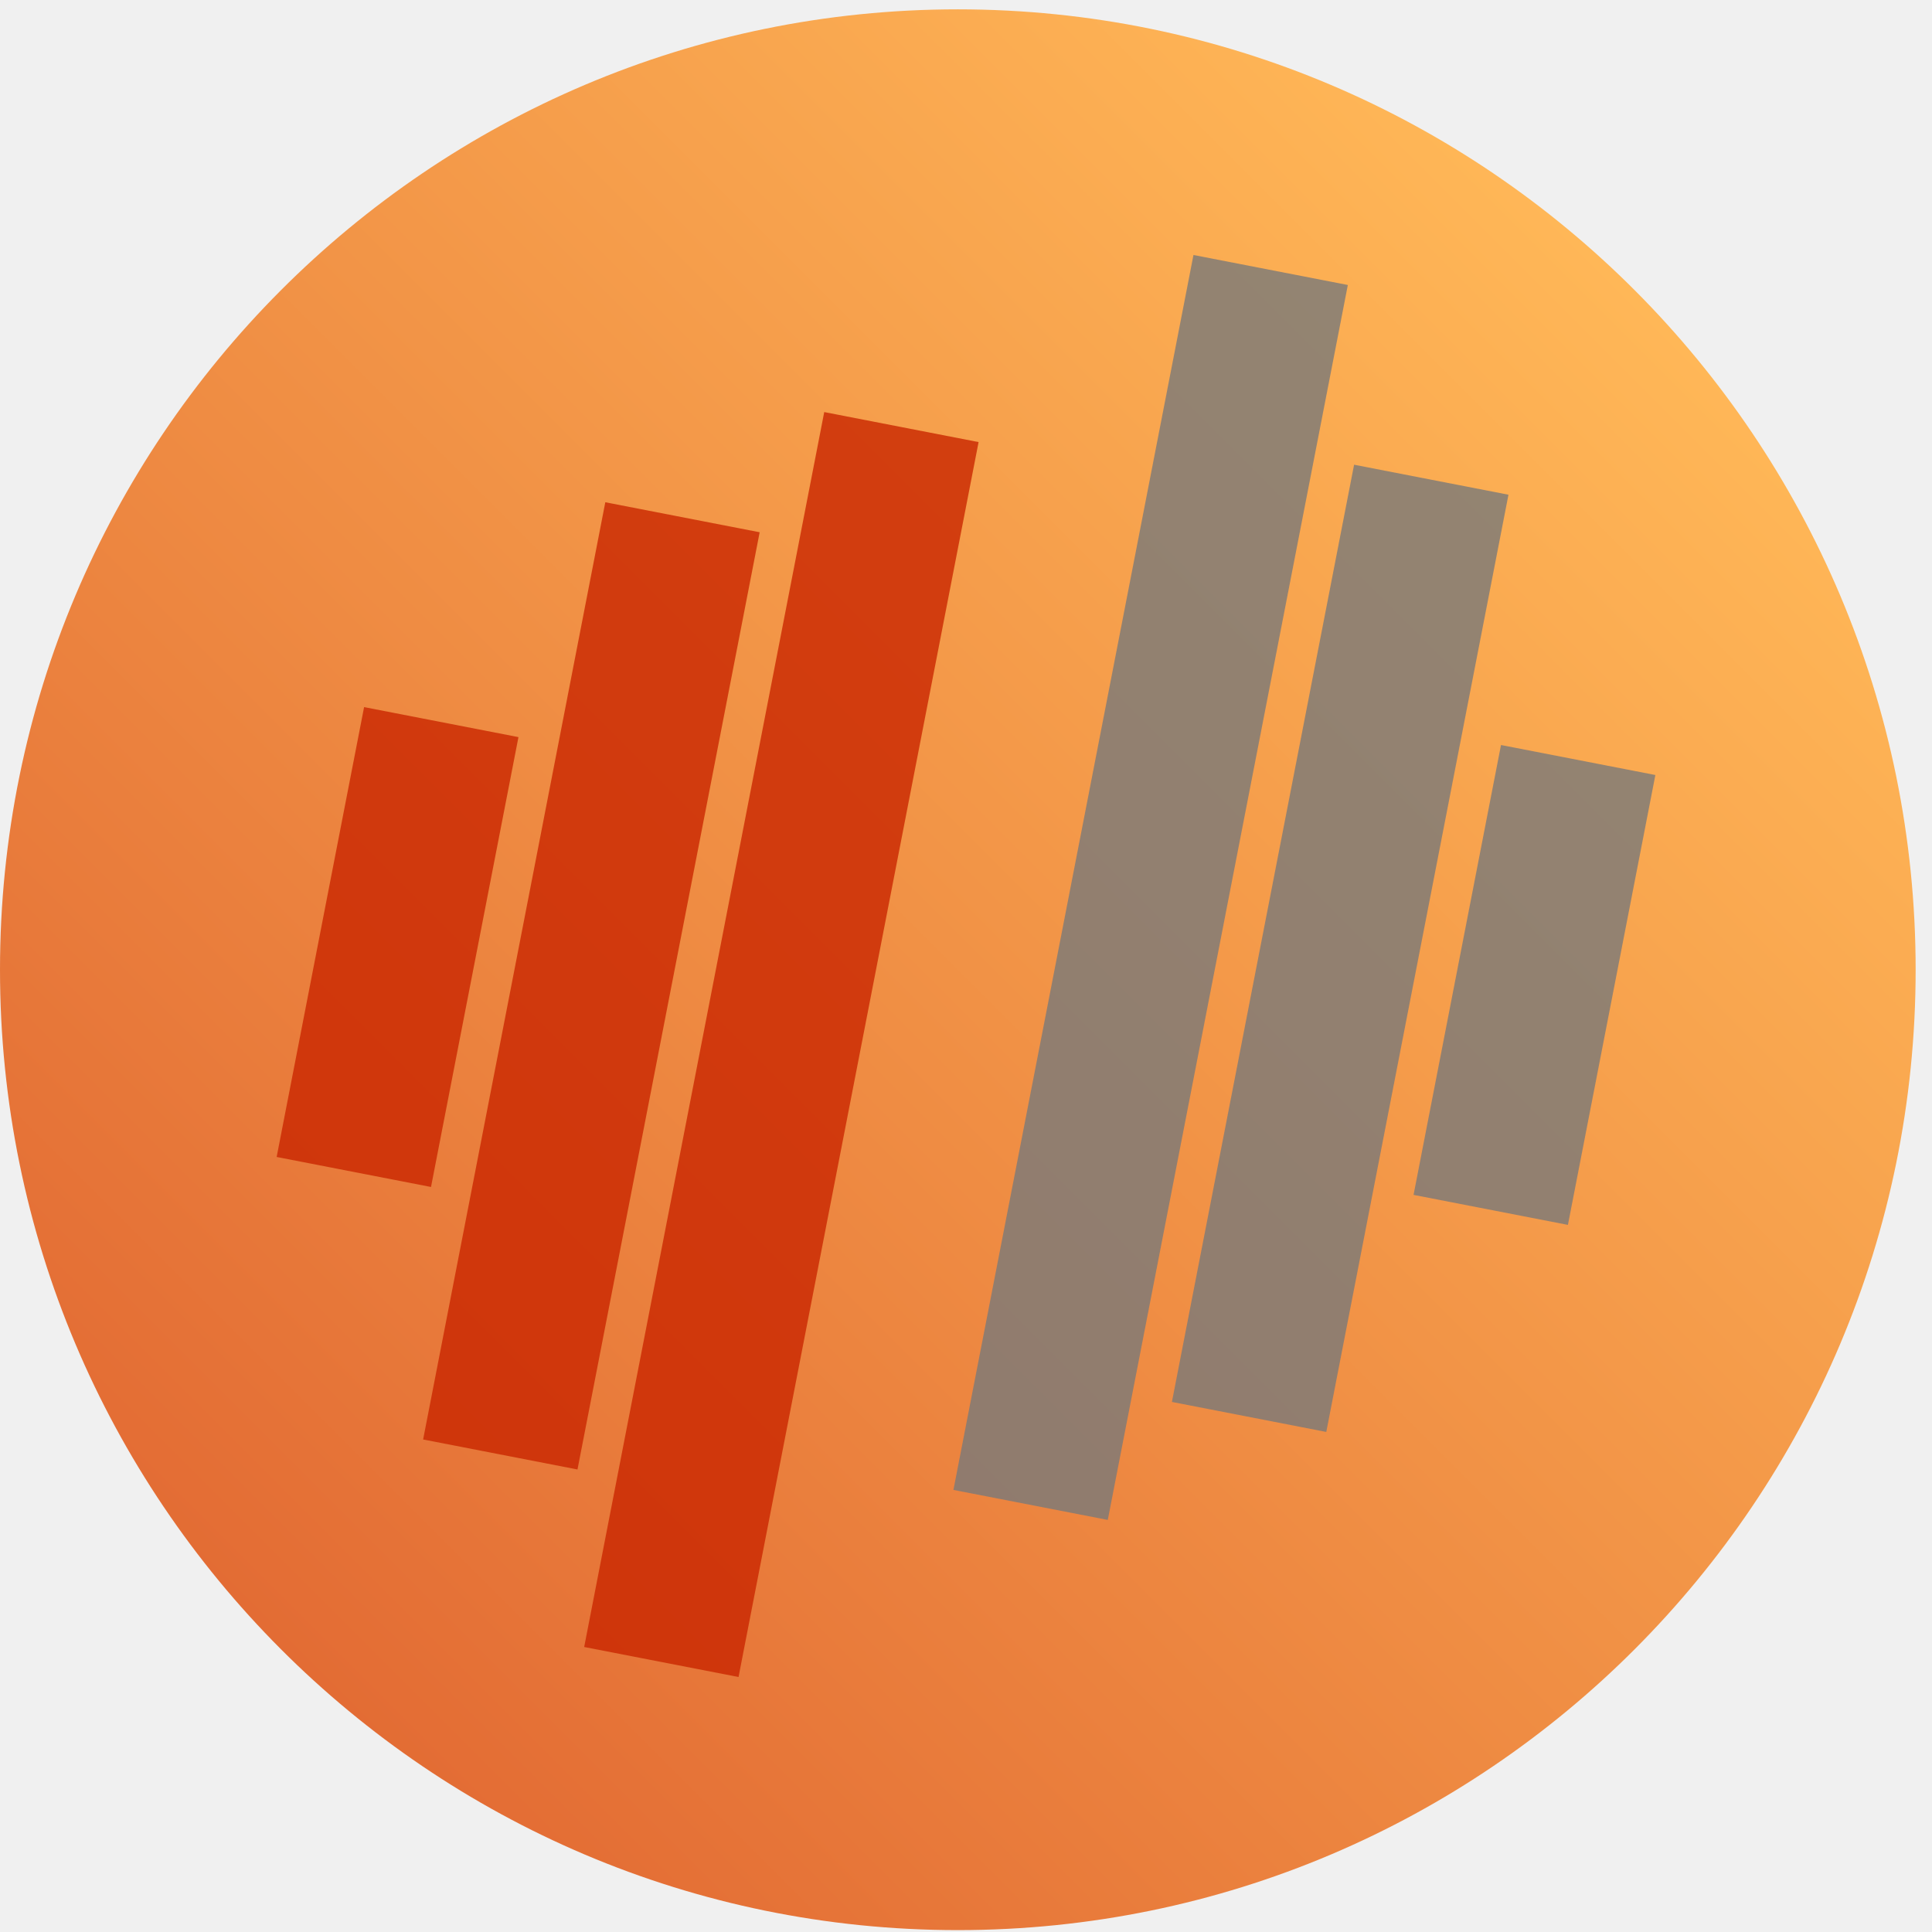
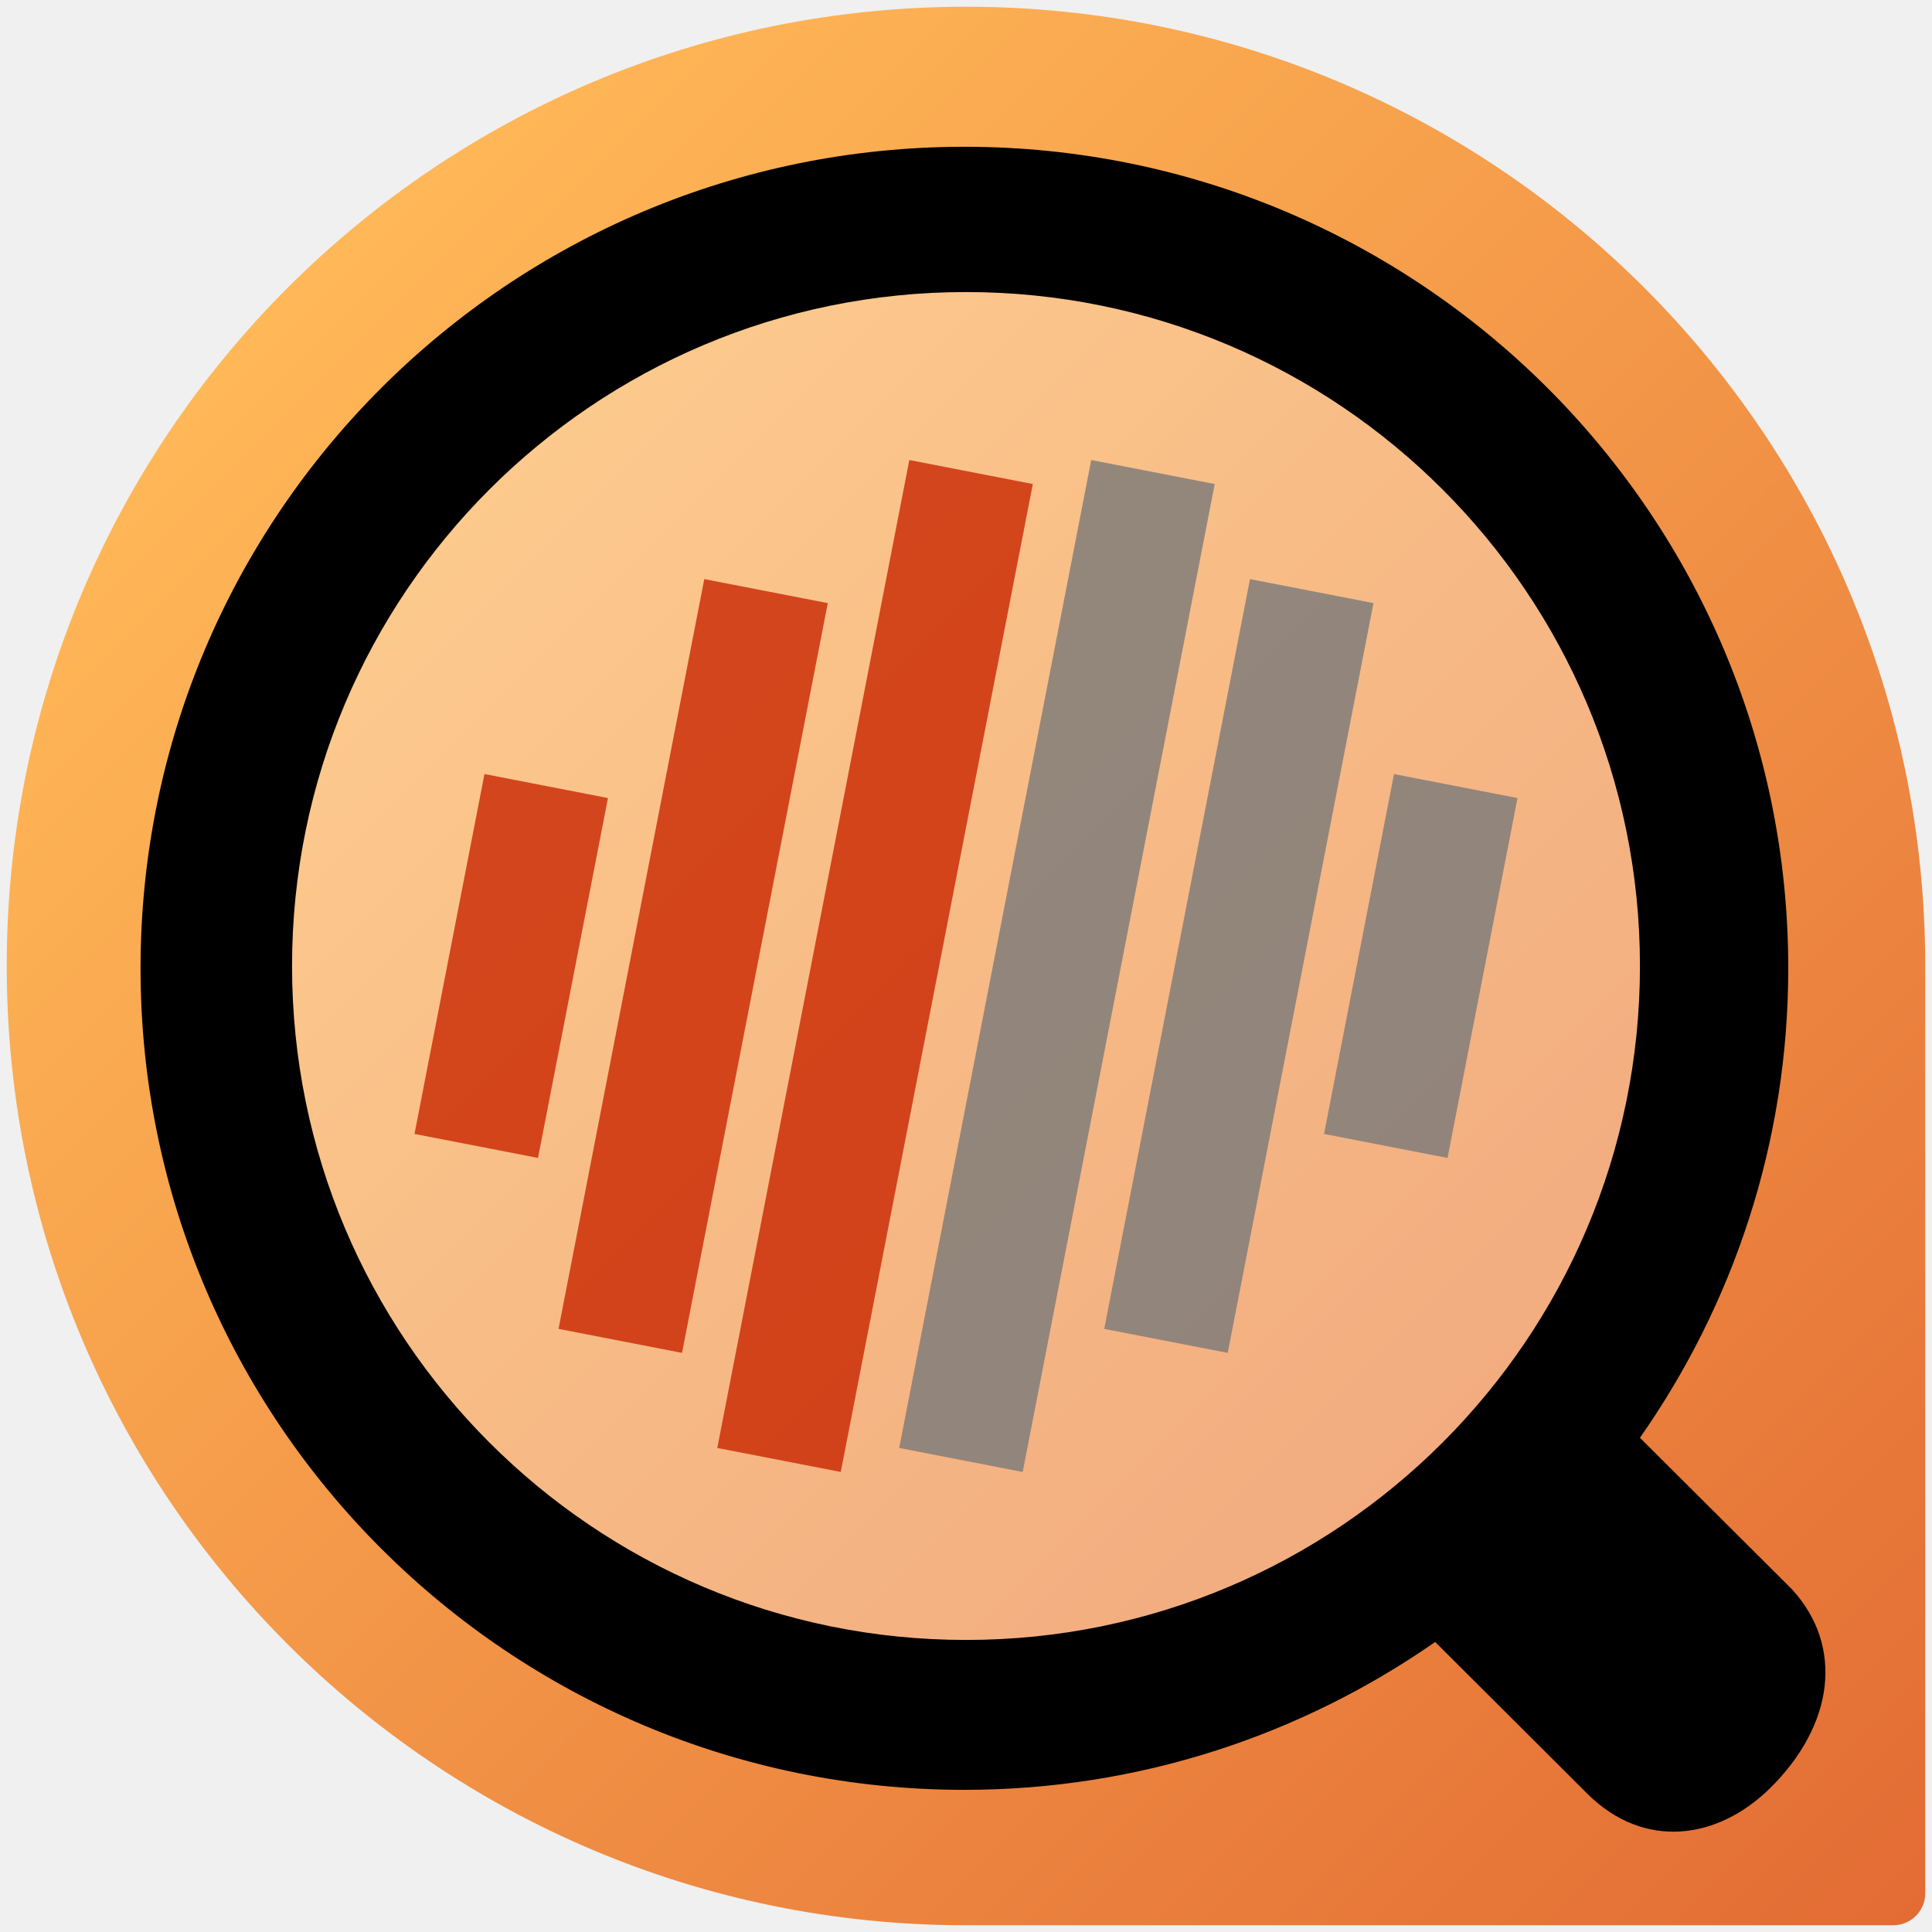
- <svg xmlns="http://www.w3.org/2000/svg" version="1.1" id="Layer_1" x="0px" y="0px" width="86px" height="86px" viewBox="0 0 86 86" style="enable-background:new 0 0 86 86;" xml:space="preserve">
-   <defs id="defs16" />
-   <g id="harbour-logger-ofono-07_2_">
-     <rect id="harbour-logger-ofono-07" x="0.228" style="opacity:0;fill:#FFFFFF;" width="85.772" height="86" />
-     <linearGradient id="SVGID_1_" gradientUnits="userSpaceOnUse" x1="12.447" y1="73.355" x2="72.825" y2="12.977">
-       <stop offset="0" style="stop-color:#E36C34" id="stop6" />
-       <stop offset="1" style="stop-color:#FFB757" id="stop8" />
+ <svg xmlns="http://www.w3.org/2000/svg" version="1.1" x="0px" y="0px" width="86px" height="86px" viewBox="0 0 86 86" enable-background="new 0 0 86 86" xml:space="preserve">
+   <g>
+     <linearGradient id="SVGID_1_" gradientUnits="userSpaceOnUse" x1="12.806" y1="12.807" x2="85.283" y2="85.283">
+       <stop offset="0.005" style="stop-color:#ffb757;stop-opacity:1" />
+       <stop offset="1" style="stop-color:#e36c34;stop-opacity:1" />
    </linearGradient>
-     <ellipse style="fill:url(#SVGID_1_);" cx="42.636" cy="43.166" rx="42.636" ry="42.75" id="ellipse10" />
+     <path d="M85.699,43c0-23.582-19.117-42.7-42.7-42.7C19.417,0.3,0.3,19.418,0.3,43   c0,23.583,19.117,42.7,42.7,42.7c0.636,0,41.277,0,41.277,0c0.786,0,1.423-0.637,1.423-1.423C85.7,84.277,85.699,43.636,85.699,43z   " fill="url(#SVGID_1_)" />
  </g>
-   <rect style="opacity:0.8;fill:#c92600;fill-opacity:1;stroke:#000000;stroke-width:0;stroke-linecap:butt;stroke-linejoin:miter;stroke-miterlimit:0;stroke-opacity:1;stroke-dasharray:none" id="rect3017" width="7" height="56" x="39.515" y="11.005" ry="0" transform="matrix(0.9816272,0.190809,-0.190809,0.9816272,0,0)" />
-   <rect style="opacity:0.8;fill:#797979;fill-opacity:1;stroke:#000000;stroke-width:0;stroke-linecap:butt;stroke-linejoin:miter;stroke-miterlimit:0;stroke-opacity:1;stroke-dasharray:none" id="rect3017-4" width="7" height="56" x="54.315" y="1.005" ry="0" transform="matrix(0.9816272,0.190809,-0.190809,0.9816272,0,0)" />
-   <rect style="opacity:0.8;fill:#797979;fill-opacity:1;stroke:#000000;stroke-width:0;stroke-linecap:butt;stroke-linejoin:miter;stroke-miterlimit:0;stroke-opacity:1;stroke-dasharray:none" id="rect3017-4-9" width="7" height="42.5" x="63.115" y="8.805" ry="0" transform="matrix(0.9816272,0.190809,-0.190809,0.9816272,0,0)" />
-   <rect style="opacity:0.8;fill:#c92600;fill-opacity:1;stroke:#000000;stroke-width:0;stroke-linecap:butt;stroke-linejoin:miter;stroke-miterlimit:0;stroke-opacity:1;stroke-dasharray:none" id="rect3017-4-9-1" width="7" height="42.5" x="30.715" y="16.805" ry="0" transform="matrix(0.9816272,0.190809,-0.190809,0.9816272,0,0)" />
-   <rect style="opacity:0.8;fill:#c92600;fill-opacity:1;stroke:#000000;stroke-width:0;stroke-linecap:butt;stroke-linejoin:miter;stroke-miterlimit:0;stroke-opacity:1;stroke-dasharray:none" id="rect3017-4-9-2" width="7" height="20.4" x="21.915" y="27.805" ry="0" transform="matrix(0.9816272,0.190809,-0.190809,0.9816272,0,0)" />
-   <rect style="opacity:0.8;fill:#797979;fill-opacity:1;stroke:#000000;stroke-width:0;stroke-linecap:butt;stroke-linejoin:miter;stroke-miterlimit:0;stroke-opacity:1;stroke-dasharray:none" id="rect3017-4-9-2-1" width="7" height="20.4" x="71.915" y="19.805" ry="0" transform="matrix(0.9816272,0.190809,-0.190809,0.9816272,0,0)" />
+   <circle style="opacity:0.337;fill:#ffffff;fill-opacity:1;fill-rule:nonzero;stroke:none;stroke-width:1.595" cx="43" cy="43" r="31" />
+   <g transform="matrix(2.997423,0,0,3.100051,61.42846,1.850079)">
+     <g>
+       <path style="fill-rule:evenodd;stroke-width:4.056" d="M 42.928 6.533 C 22.674 6.533 6.256 22.907 6.256 43.104 C 6.256 63.3 22.674 79.672 42.928 79.672 C 50.723 79.672 57.939 77.227 63.885 73.09 L 70.688 79.875 C 73.2 82.344 76.458 81.895 78.787 79.602 C 81.633 76.799 82.098 73.292 79.768 70.746 L 73 64 C 77.149 58.071 79.602 50.877 79.602 43.104 C 79.602 22.907 63.181 6.533 42.928 6.533 z M 43 13 A 30 30 0 0 1 73 43 A 30 30 0 0 1 43 73 A 30 30 0 0 1 13 43 A 30 30 0 0 1 43 13 z " transform="matrix(0.3336199,0,0,0.3225753,-20.49376,-0.5967899)" />
+     </g>
+   </g>
+   <g transform="translate(-10.56779)">
+     <rect transform="rotate(11)" ry="0" y="10.361" x="54.014" height="44.8" width="5.6" style="opacity:0.8;fill:#c92600;fill-opacity:1;stroke:#000000;stroke-width:0;stroke-linecap:butt;stroke-linejoin:miter;stroke-miterlimit:0;stroke-dasharray:none;stroke-opacity:1" />
+     <rect transform="rotate(11)" ry="0" y="8.816" x="61.963" height="44.8" width="5.6" style="opacity:0.8;fill:#797979;fill-opacity:1;stroke:#000000;stroke-width:0;stroke-linecap:butt;stroke-linejoin:miter;stroke-miterlimit:0;stroke-dasharray:none;stroke-opacity:1" />
+     <rect transform="rotate(11)" ry="0" y="12.671" x="69.911" height="34" width="5.6" style="opacity:0.8;fill:#797979;fill-opacity:1;stroke:#000000;stroke-width:0;stroke-linecap:butt;stroke-linejoin:miter;stroke-miterlimit:0;stroke-dasharray:none;stroke-opacity:1" />
+     <rect transform="rotate(11)" ry="0" y="17.306" x="46.066" height="34" width="5.6" style="opacity:0.8;fill:#c92600;fill-opacity:1;stroke:#000000;stroke-width:0;stroke-linecap:butt;stroke-linejoin:miter;stroke-miterlimit:0;stroke-dasharray:none;stroke-opacity:1" />
+     <rect transform="rotate(11)" ry="0" y="27.691" x="38.117" height="16.32" width="5.6" style="opacity:0.8;fill:#c92600;fill-opacity:1;stroke:#000000;stroke-width:0;stroke-linecap:butt;stroke-linejoin:miter;stroke-miterlimit:0;stroke-dasharray:none;stroke-opacity:1" />
+     <rect transform="rotate(11)" ry="0" y="19.966" x="77.86" height="16.32" width="5.6" style="opacity:0.8;fill:#797979;fill-opacity:1;stroke:#000000;stroke-width:0;stroke-linecap:butt;stroke-linejoin:miter;stroke-miterlimit:0;stroke-dasharray:none;stroke-opacity:1" />
+   </g>
</svg>
